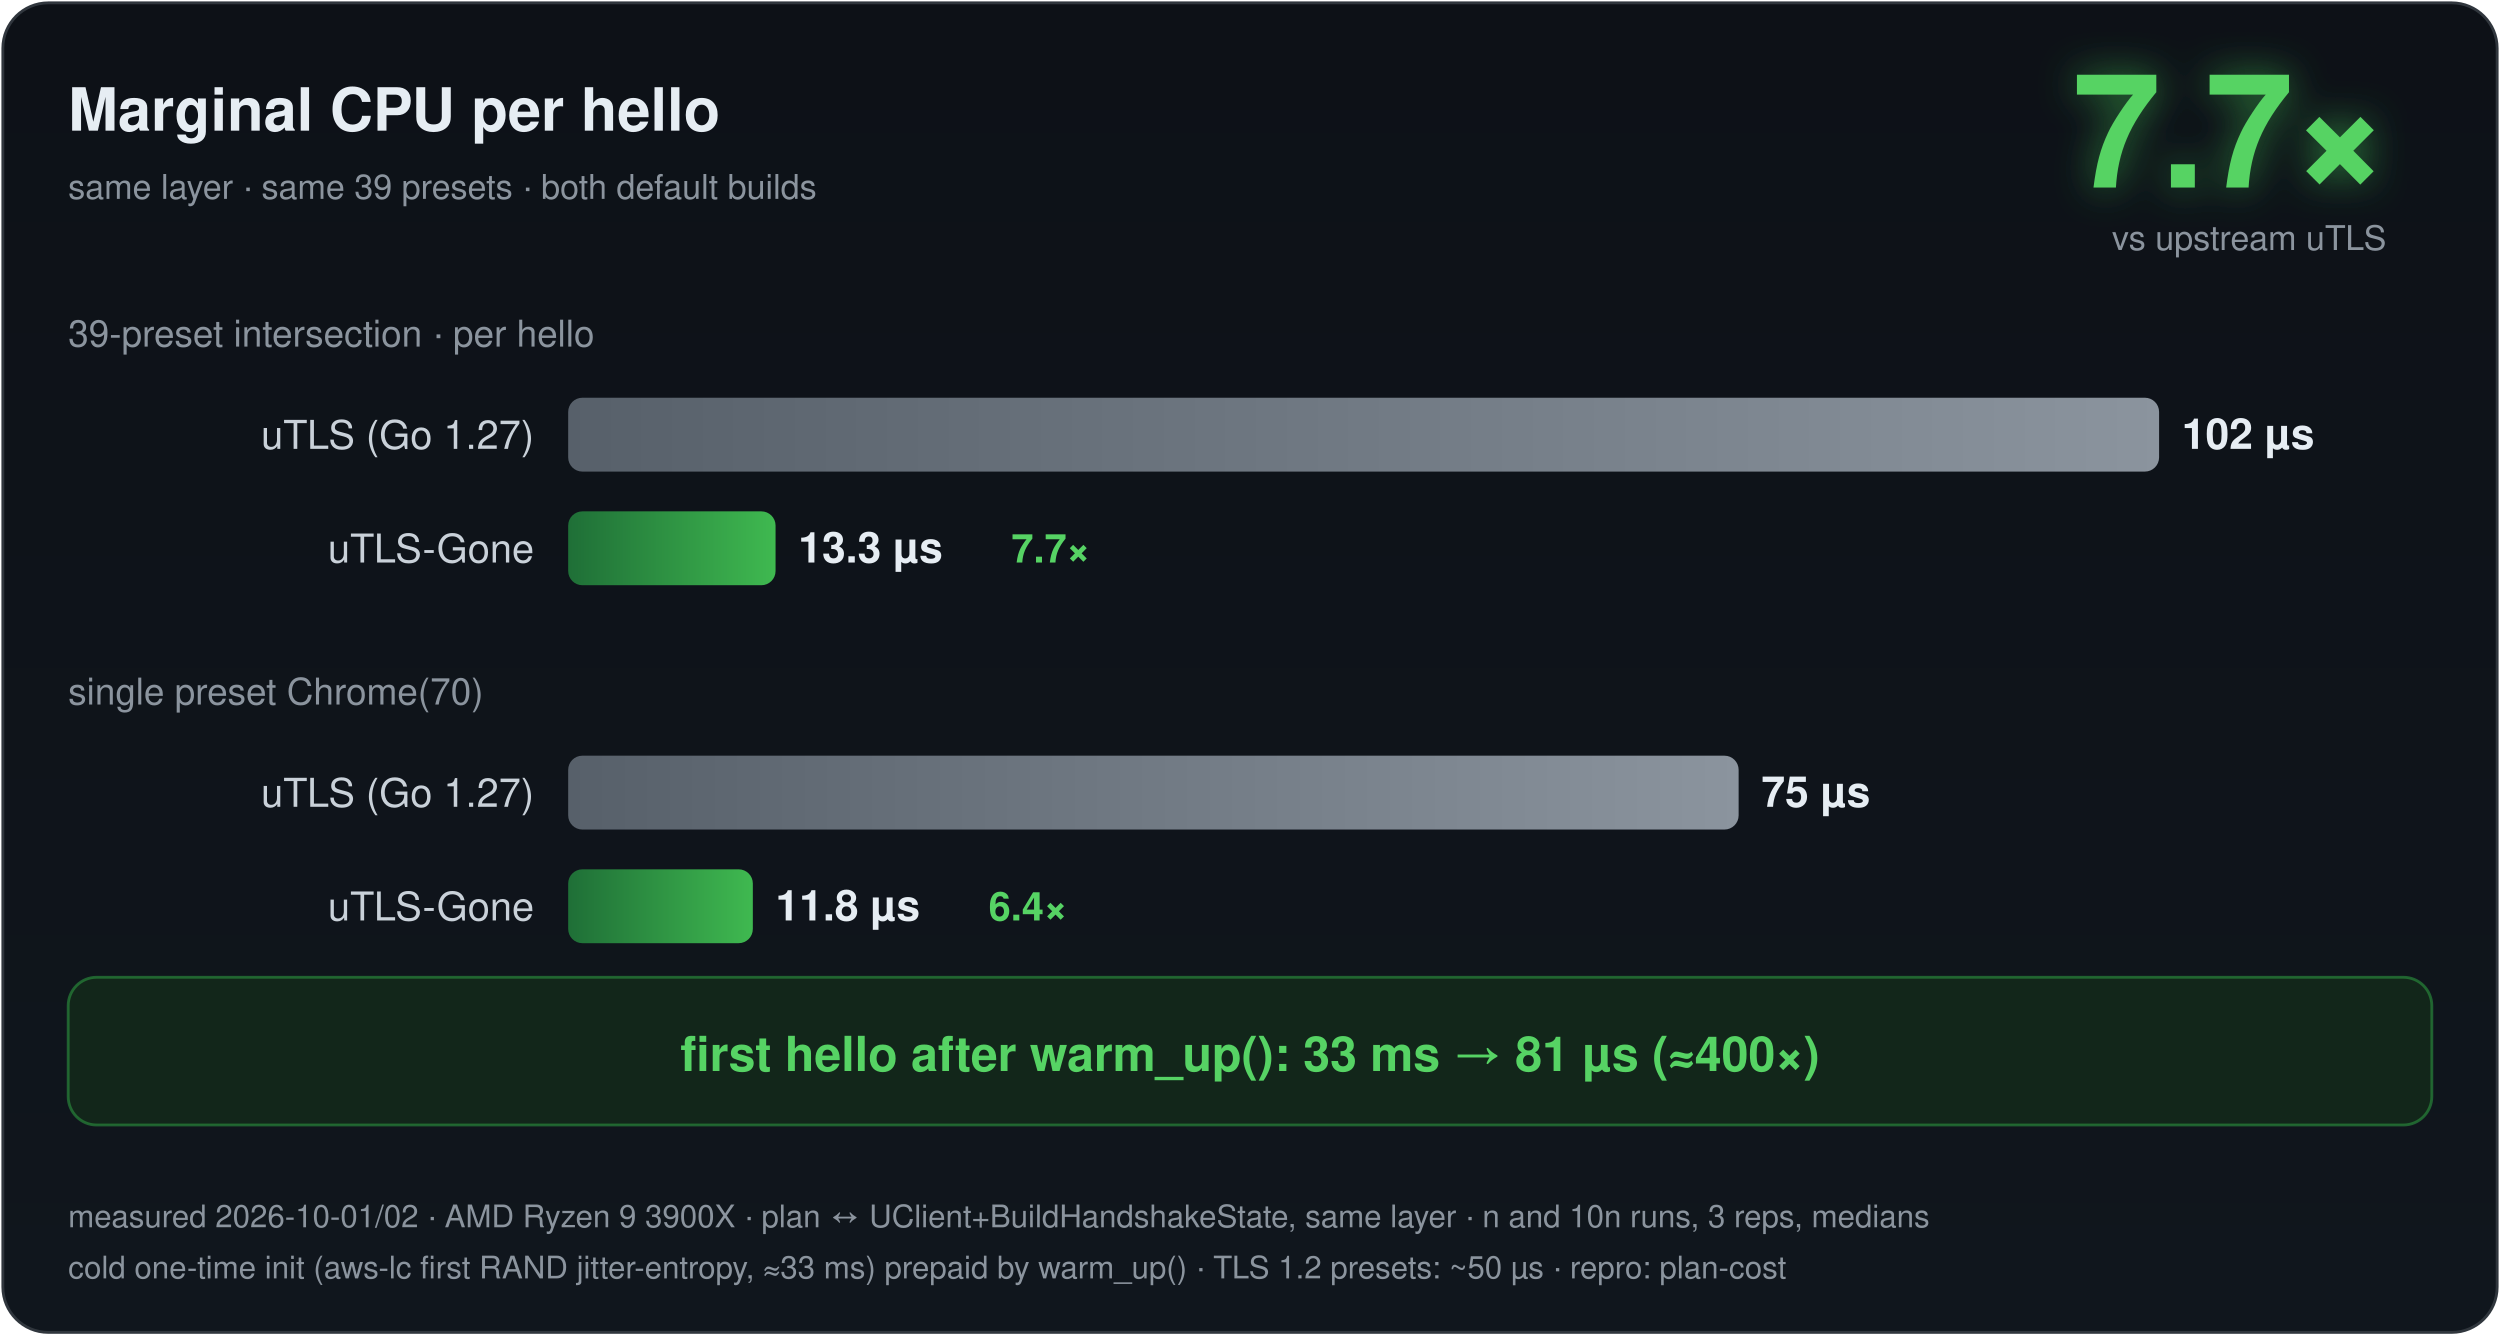
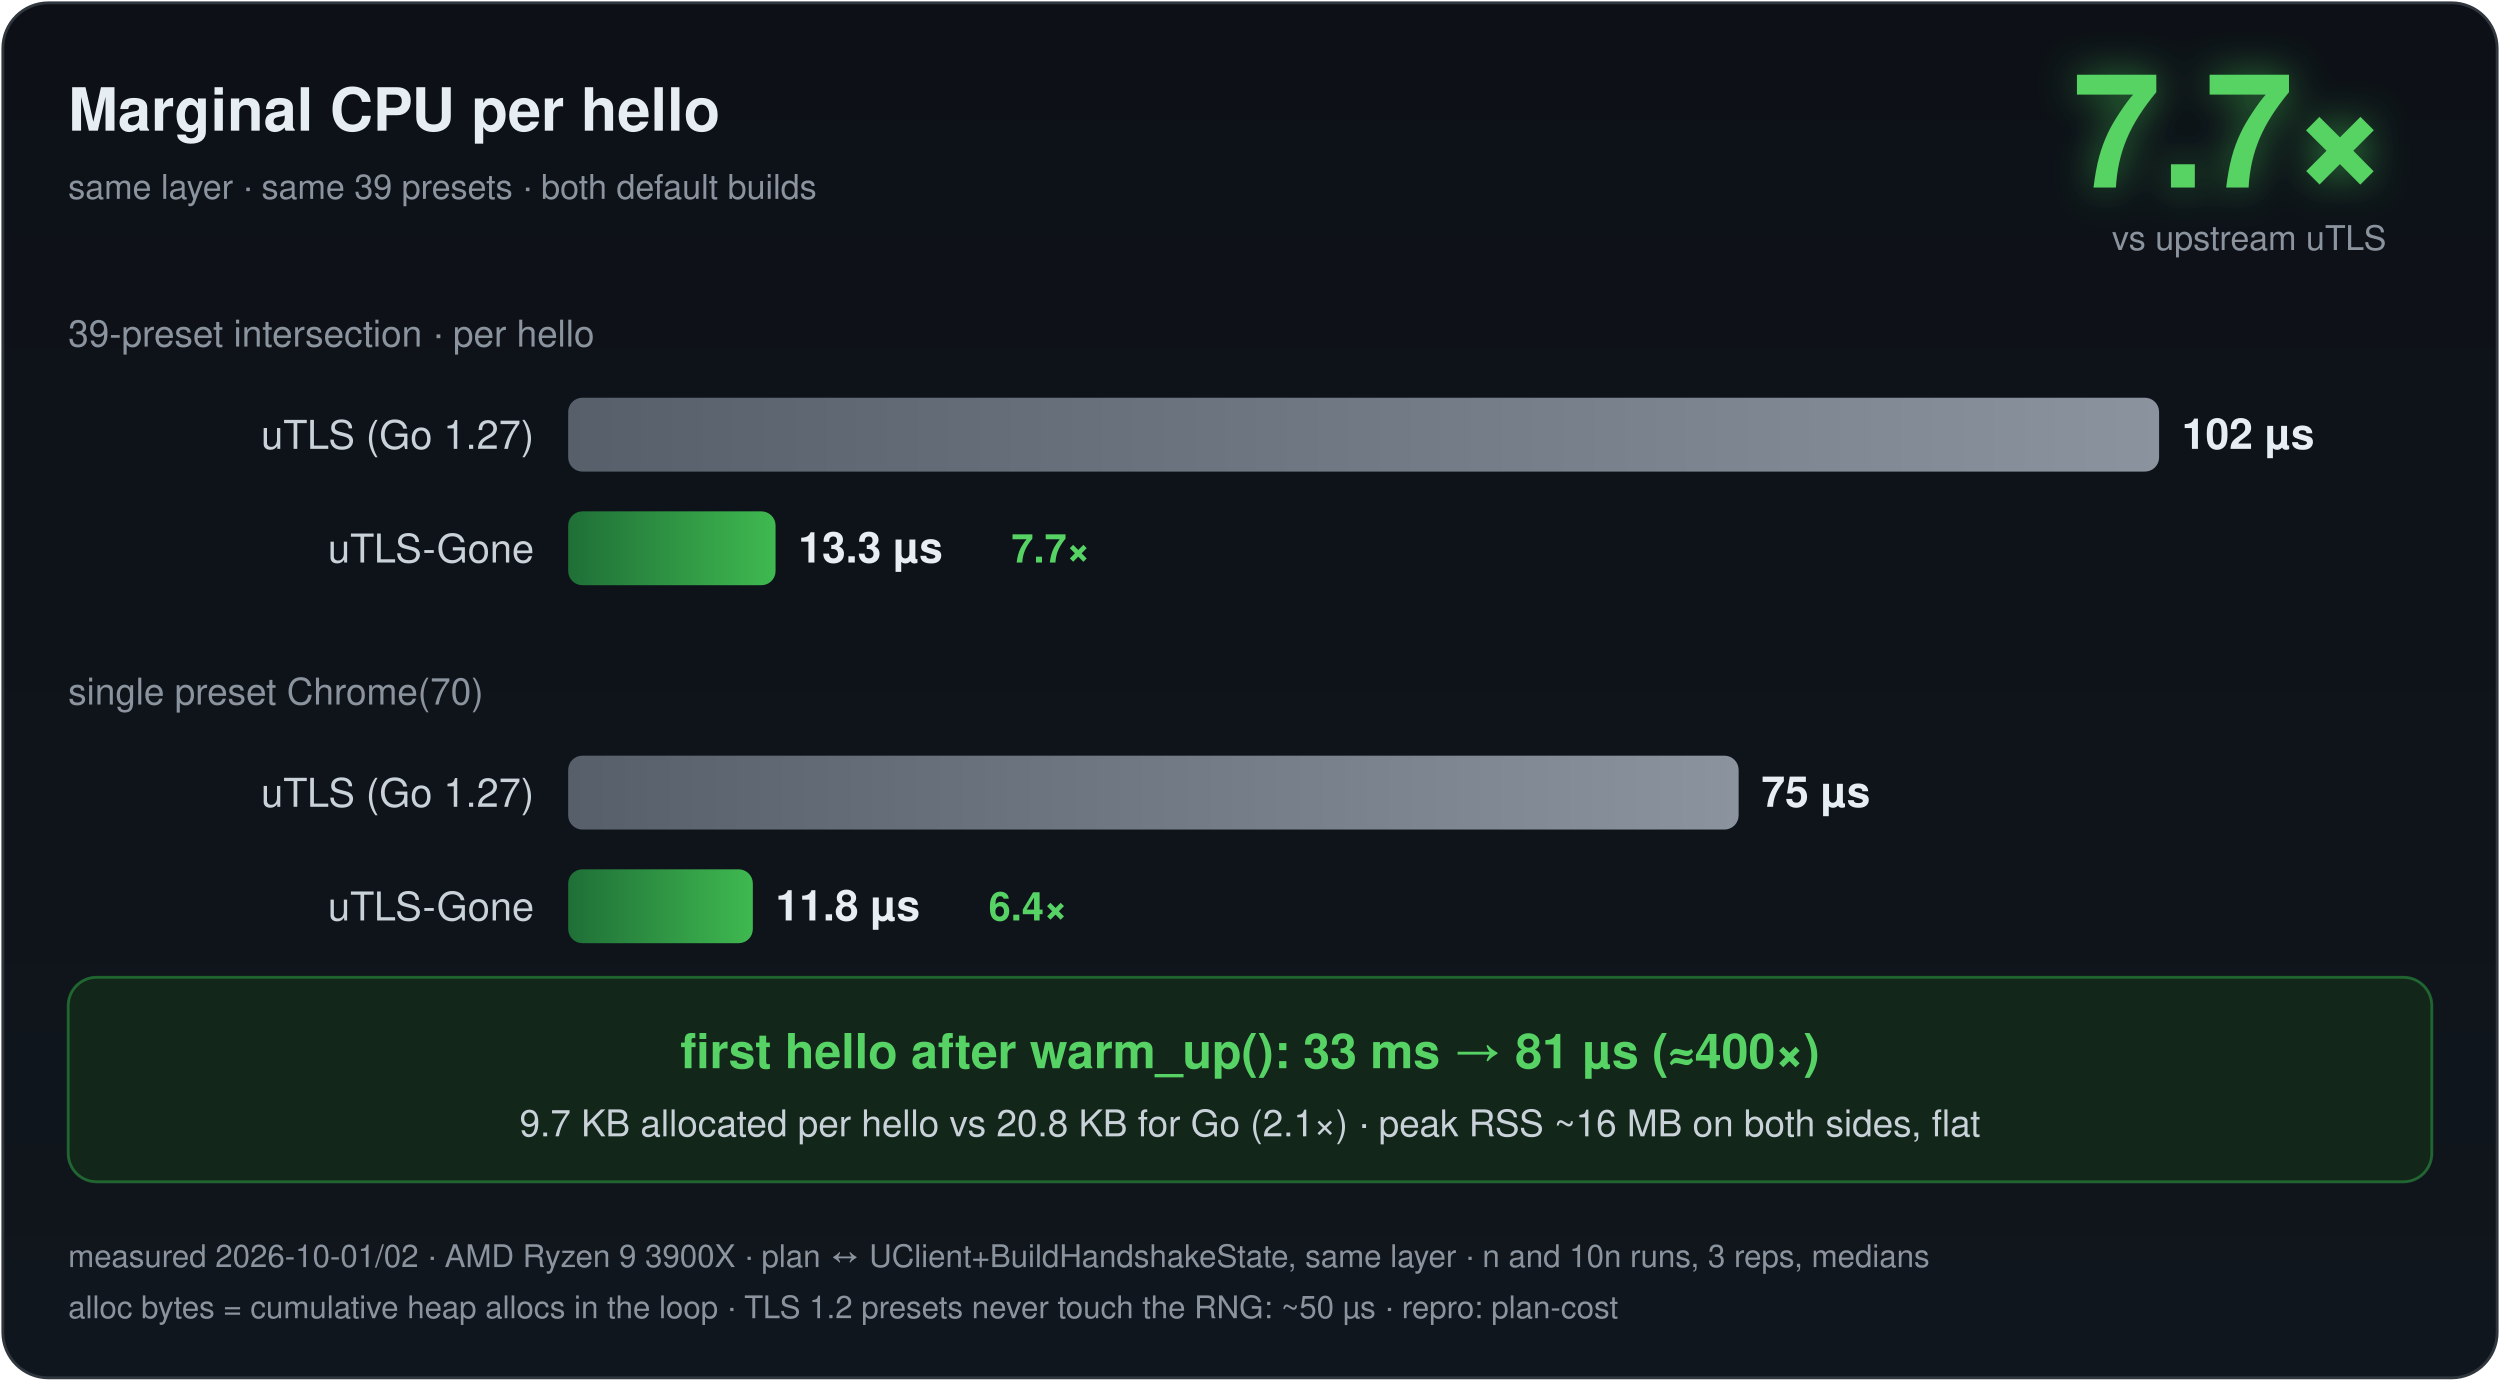
- <svg xmlns="http://www.w3.org/2000/svg" width="880" height="470" viewBox="0 0 880 470" role="img" aria-label="Marginal CPU per hello: uTLS-Gone 13.3 µs vs uTLS (Go) 102 µs, 7.7x">
+ <svg xmlns="http://www.w3.org/2000/svg" width="880" height="486" viewBox="0 0 880 486" role="img" aria-label="Marginal CPU per hello: uTLS-Gone 13.3 µs vs uTLS (Go) 102 µs, 7.7x; 9.7 KB allocated per hello vs 20.8 KB; RSS parity">
  <defs>
    <linearGradient id="bg" x1="0" y1="0" x2="0" y2="1">
      <stop offset="0" stop-color="#0d1117" />
      <stop offset="1" stop-color="#10161d" />
    </linearGradient>
    <linearGradient id="gGo" x1="0" y1="0" x2="1" y2="0">
      <stop offset="0" stop-color="#57606a" />
      <stop offset="1" stop-color="#8b949e" />
    </linearGradient>
    <linearGradient id="gRs" x1="0" y1="0" x2="1" y2="0">
      <stop offset="0" stop-color="#1f6f37" />
      <stop offset="1" stop-color="#3fb950" />
    </linearGradient>
    <filter id="glow" x="-40%" y="-60%" width="180%" height="240%">
      <feDropShadow dx="0" dy="0" stdDeviation="7" flood-color="#3fb950" flood-opacity="0.65" />
    </filter>
  </defs>
-   <rect x="1" y="1" width="878" height="468" rx="16" fill="url(#bg)" stroke="#30363d" stroke-width="1" />
+   <rect x="1" y="1" width="878" height="484" rx="16" fill="url(#bg)" stroke="#30363d" stroke-width="1" />
  <text x="24" y="46" font-family="'Segoe UI', system-ui, -apple-system, Helvetica, Arial, sans-serif" font-size="21" font-weight="600" fill="#e6edf3">Marginal CPU per hello</text>
  <text x="24" y="70" font-family="'Segoe UI', system-ui, -apple-system, Helvetica, Arial, sans-serif" font-size="12" fill="#8b949e">same layer · same 39 presets · both default builds</text>
  <text x="840" y="66" text-anchor="end" font-family="'Segoe UI', system-ui, -apple-system, Helvetica, Arial, sans-serif" font-size="56" font-weight="700" fill="#56d364" filter="url(#glow)">7.7×</text>
  <text x="840" y="88" text-anchor="end" font-family="'Segoe UI', system-ui, -apple-system, Helvetica, Arial, sans-serif" font-size="12" fill="#8b949e">vs upstream uTLS</text>
  <text x="24" y="122" font-family="'Segoe UI', system-ui, -apple-system, Helvetica, Arial, sans-serif" font-size="13" fill="#8b949e">39-preset intersection · per hello</text>
  <text x="188" y="158" text-anchor="end" font-family="'Segoe UI', system-ui, -apple-system, Helvetica, Arial, sans-serif" font-size="14" fill="#c9d1d9">uTLS (Go 1.27)</text>
  <rect x="200" y="140" width="560" height="26" rx="5" fill="url(#gGo)" />
  <text x="768" y="158" font-family="'Segoe UI', system-ui, -apple-system, Helvetica, Arial, sans-serif" font-size="15" font-weight="600" fill="#e6edf3">102 µs</text>
  <text x="188" y="198" text-anchor="end" font-family="'Segoe UI', system-ui, -apple-system, Helvetica, Arial, sans-serif" font-size="14" fill="#c9d1d9">uTLS-Gone</text>
  <rect x="200" y="180" width="73" height="26" rx="5" fill="url(#gRs)" />
  <text x="281" y="198" font-family="'Segoe UI', system-ui, -apple-system, Helvetica, Arial, sans-serif" font-size="15" font-weight="600" fill="#e6edf3">13.3 µs</text>
  <text x="356" y="198" font-family="'Segoe UI', system-ui, -apple-system, Helvetica, Arial, sans-serif" font-size="14" font-weight="700" fill="#56d364">7.7×</text>
  <text x="24" y="248" font-family="'Segoe UI', system-ui, -apple-system, Helvetica, Arial, sans-serif" font-size="13" fill="#8b949e">single preset Chrome(70)</text>
  <text x="188" y="284" text-anchor="end" font-family="'Segoe UI', system-ui, -apple-system, Helvetica, Arial, sans-serif" font-size="14" fill="#c9d1d9">uTLS (Go 1.27)</text>
  <rect x="200" y="266" width="412" height="26" rx="5" fill="url(#gGo)" />
  <text x="620" y="284" font-family="'Segoe UI', system-ui, -apple-system, Helvetica, Arial, sans-serif" font-size="15" font-weight="600" fill="#e6edf3">75 µs</text>
  <text x="188" y="324" text-anchor="end" font-family="'Segoe UI', system-ui, -apple-system, Helvetica, Arial, sans-serif" font-size="14" fill="#c9d1d9">uTLS-Gone</text>
  <rect x="200" y="306" width="65" height="26" rx="5" fill="url(#gRs)" />
  <text x="273" y="324" font-family="'Segoe UI', system-ui, -apple-system, Helvetica, Arial, sans-serif" font-size="15" font-weight="600" fill="#e6edf3">11.8 µs</text>
  <text x="348" y="324" font-family="'Segoe UI', system-ui, -apple-system, Helvetica, Arial, sans-serif" font-size="14" font-weight="700" fill="#56d364">6.4×</text>
-   <rect x="24" y="344" width="832" height="52" rx="10" fill="#12261a" stroke="#2ea043" stroke-opacity="0.55" />
-   <text x="440" y="377" text-anchor="middle" font-family="'Segoe UI', system-ui, -apple-system, Helvetica, Arial, sans-serif" font-size="17" font-weight="700" fill="#56d364">first hello after warm_up(): 33 ms → 81 µs (≈400×)</text>
-   <text x="24" y="432" font-family="'Segoe UI', system-ui, -apple-system, Helvetica, Arial, sans-serif" font-size="11" fill="#8b949e">measured 2026-10-01/02 · AMD Ryzen 9 3900X · plan ↔ UClient+BuildHandshakeState, same layer · n and 10n runs, 3 reps, medians</text>
-   <text x="24" y="450" font-family="'Segoe UI', system-ui, -apple-system, Helvetica, Arial, sans-serif" font-size="11" fill="#8b949e">cold one-time init (aws-lc first RAND jitter-entropy, ≈33 ms) prepaid by warm_up() · TLS 1.2 presets: ~50 µs · repro: plan-cost</text>
+   <rect x="24" y="344" width="832" height="72" rx="10" fill="#12261a" stroke="#2ea043" stroke-opacity="0.55" />
+   <text x="440" y="376" text-anchor="middle" font-family="'Segoe UI', system-ui, -apple-system, Helvetica, Arial, sans-serif" font-size="17" font-weight="700" fill="#56d364">first hello after warm_up(): 33 ms → 81 µs (≈400×)</text>
+   <text x="440" y="400" text-anchor="middle" font-family="'Segoe UI', system-ui, -apple-system, Helvetica, Arial, sans-serif" font-size="13" fill="#c9d1d9">9.7 KB allocated per hello vs 20.8 KB for Go (2.1×) · peak RSS ~16 MB on both sides, flat</text>
+   <text x="24" y="446" font-family="'Segoe UI', system-ui, -apple-system, Helvetica, Arial, sans-serif" font-size="11" fill="#8b949e">measured 2026-10-01/02 · AMD Ryzen 9 3900X · plan ↔ UClient+BuildHandshakeState, same layer · n and 10n runs, 3 reps, medians</text>
+   <text x="24" y="464" font-family="'Segoe UI', system-ui, -apple-system, Helvetica, Arial, sans-serif" font-size="11" fill="#8b949e">alloc bytes = cumulative heap allocs in the loop · TLS 1.2 presets never touch the RNG: ~50 µs · repro: plan-cost</text>
</svg>
